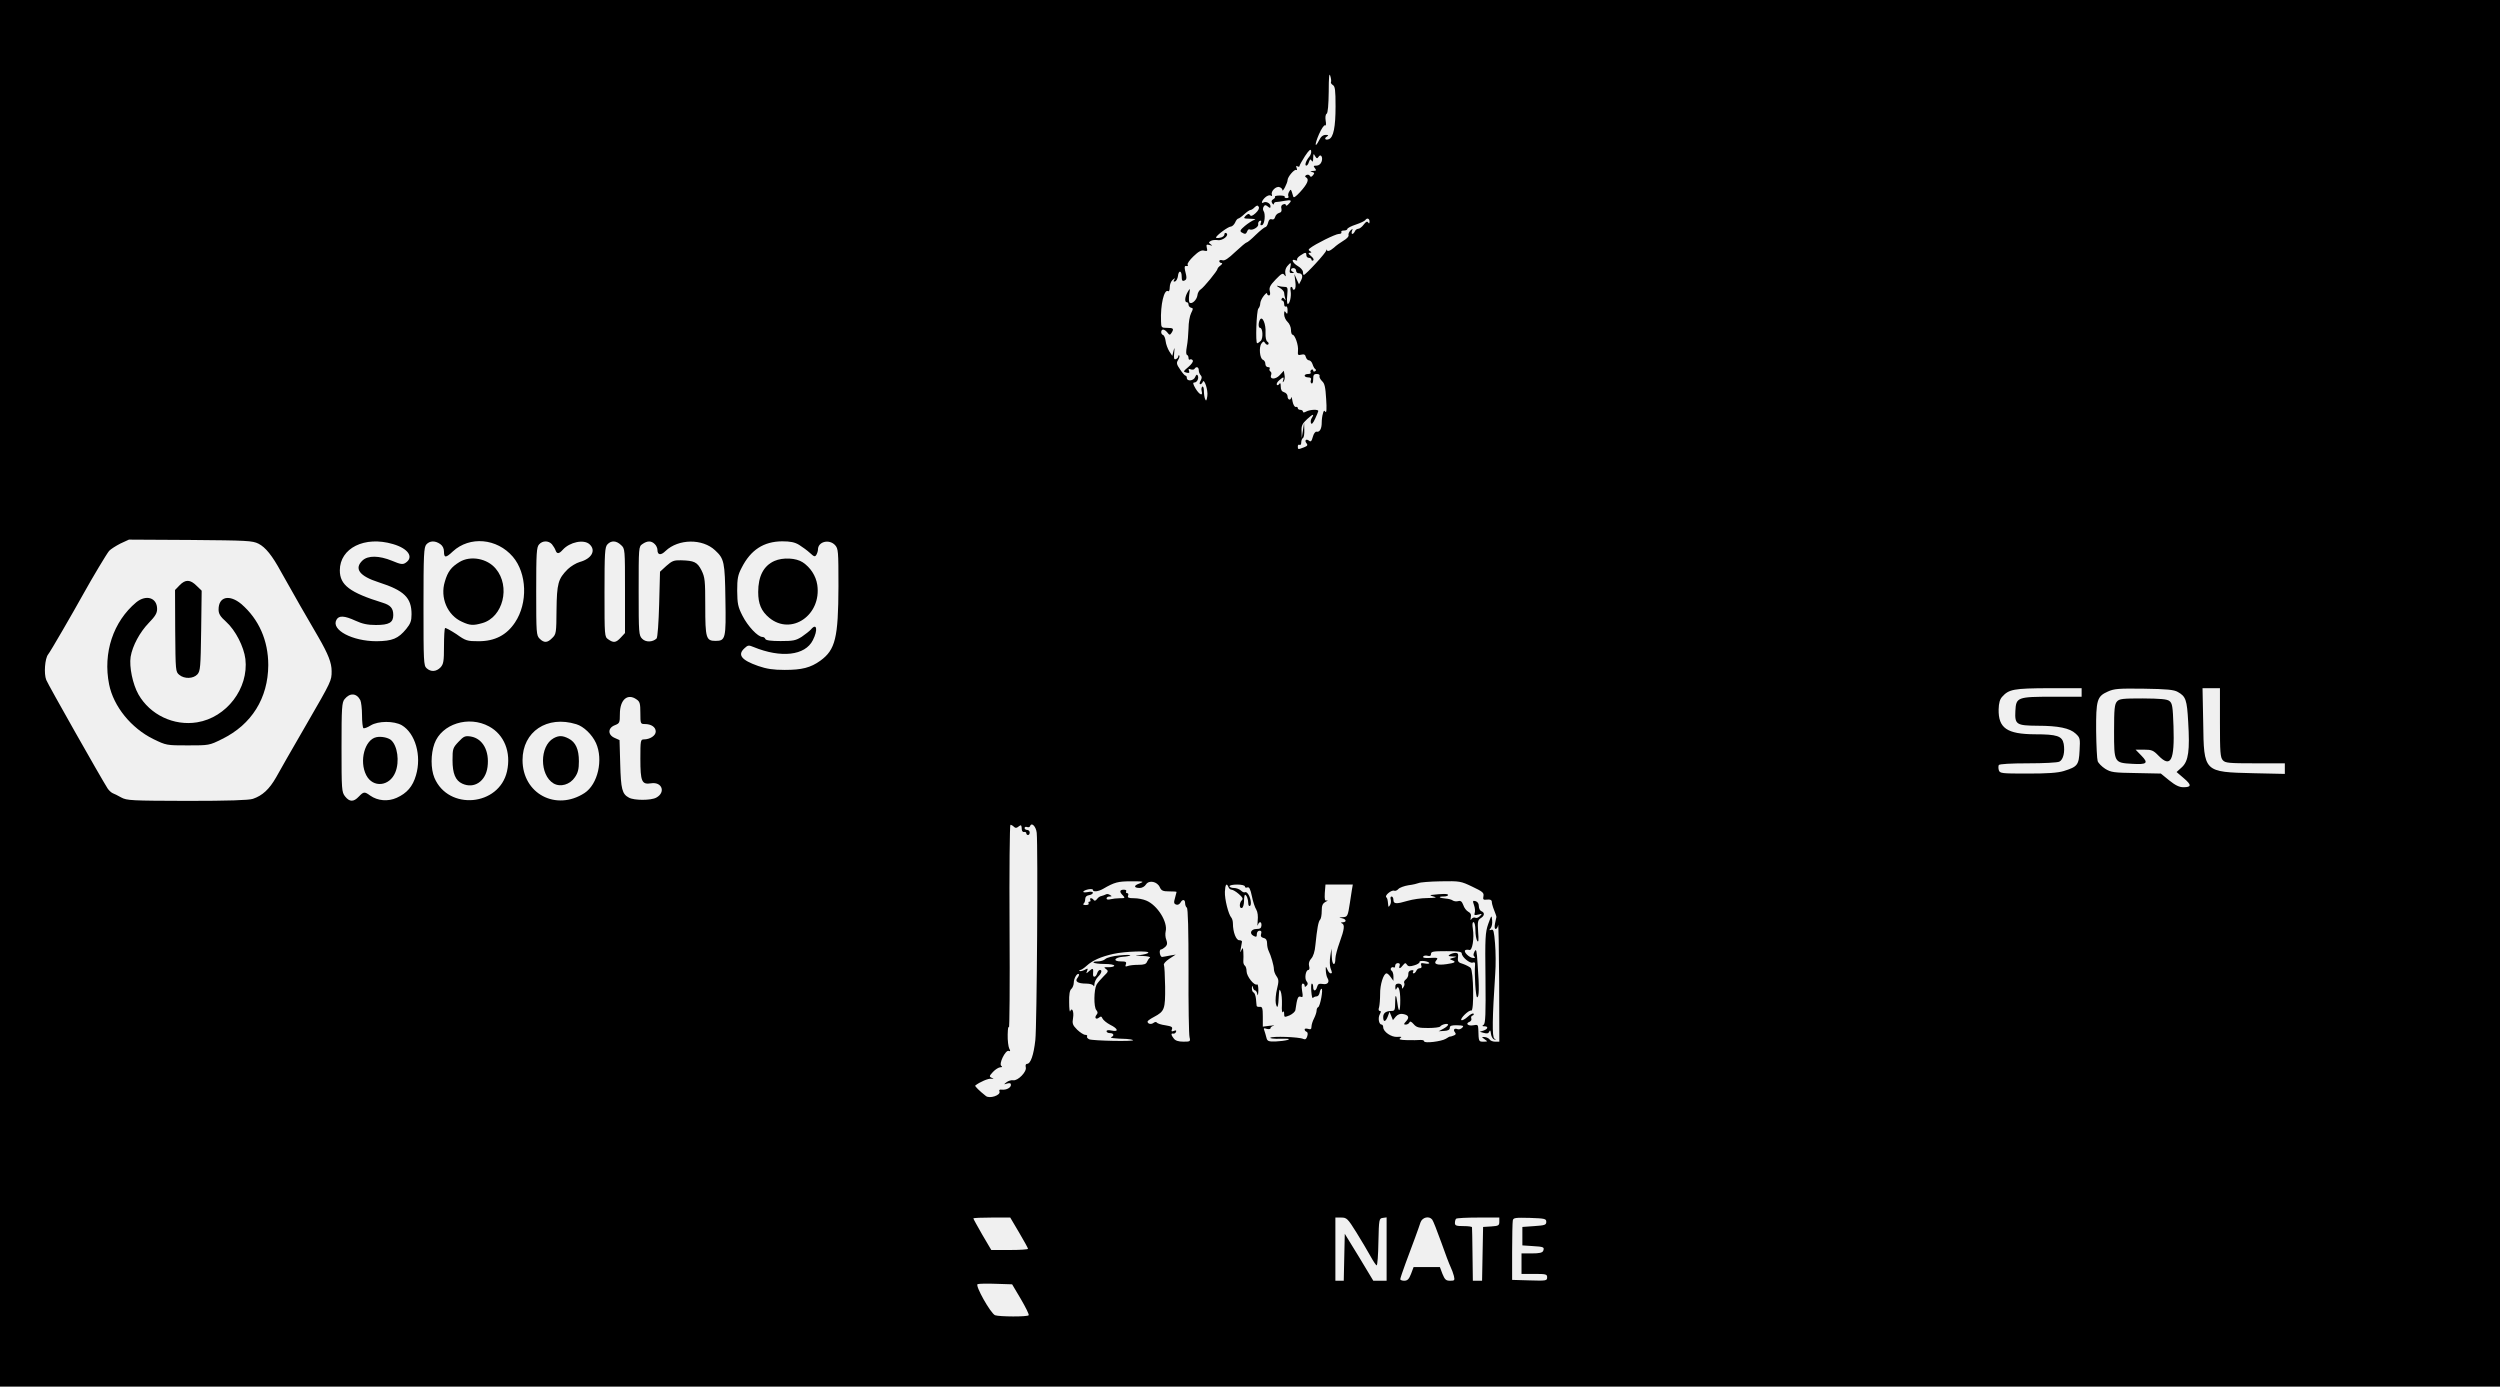
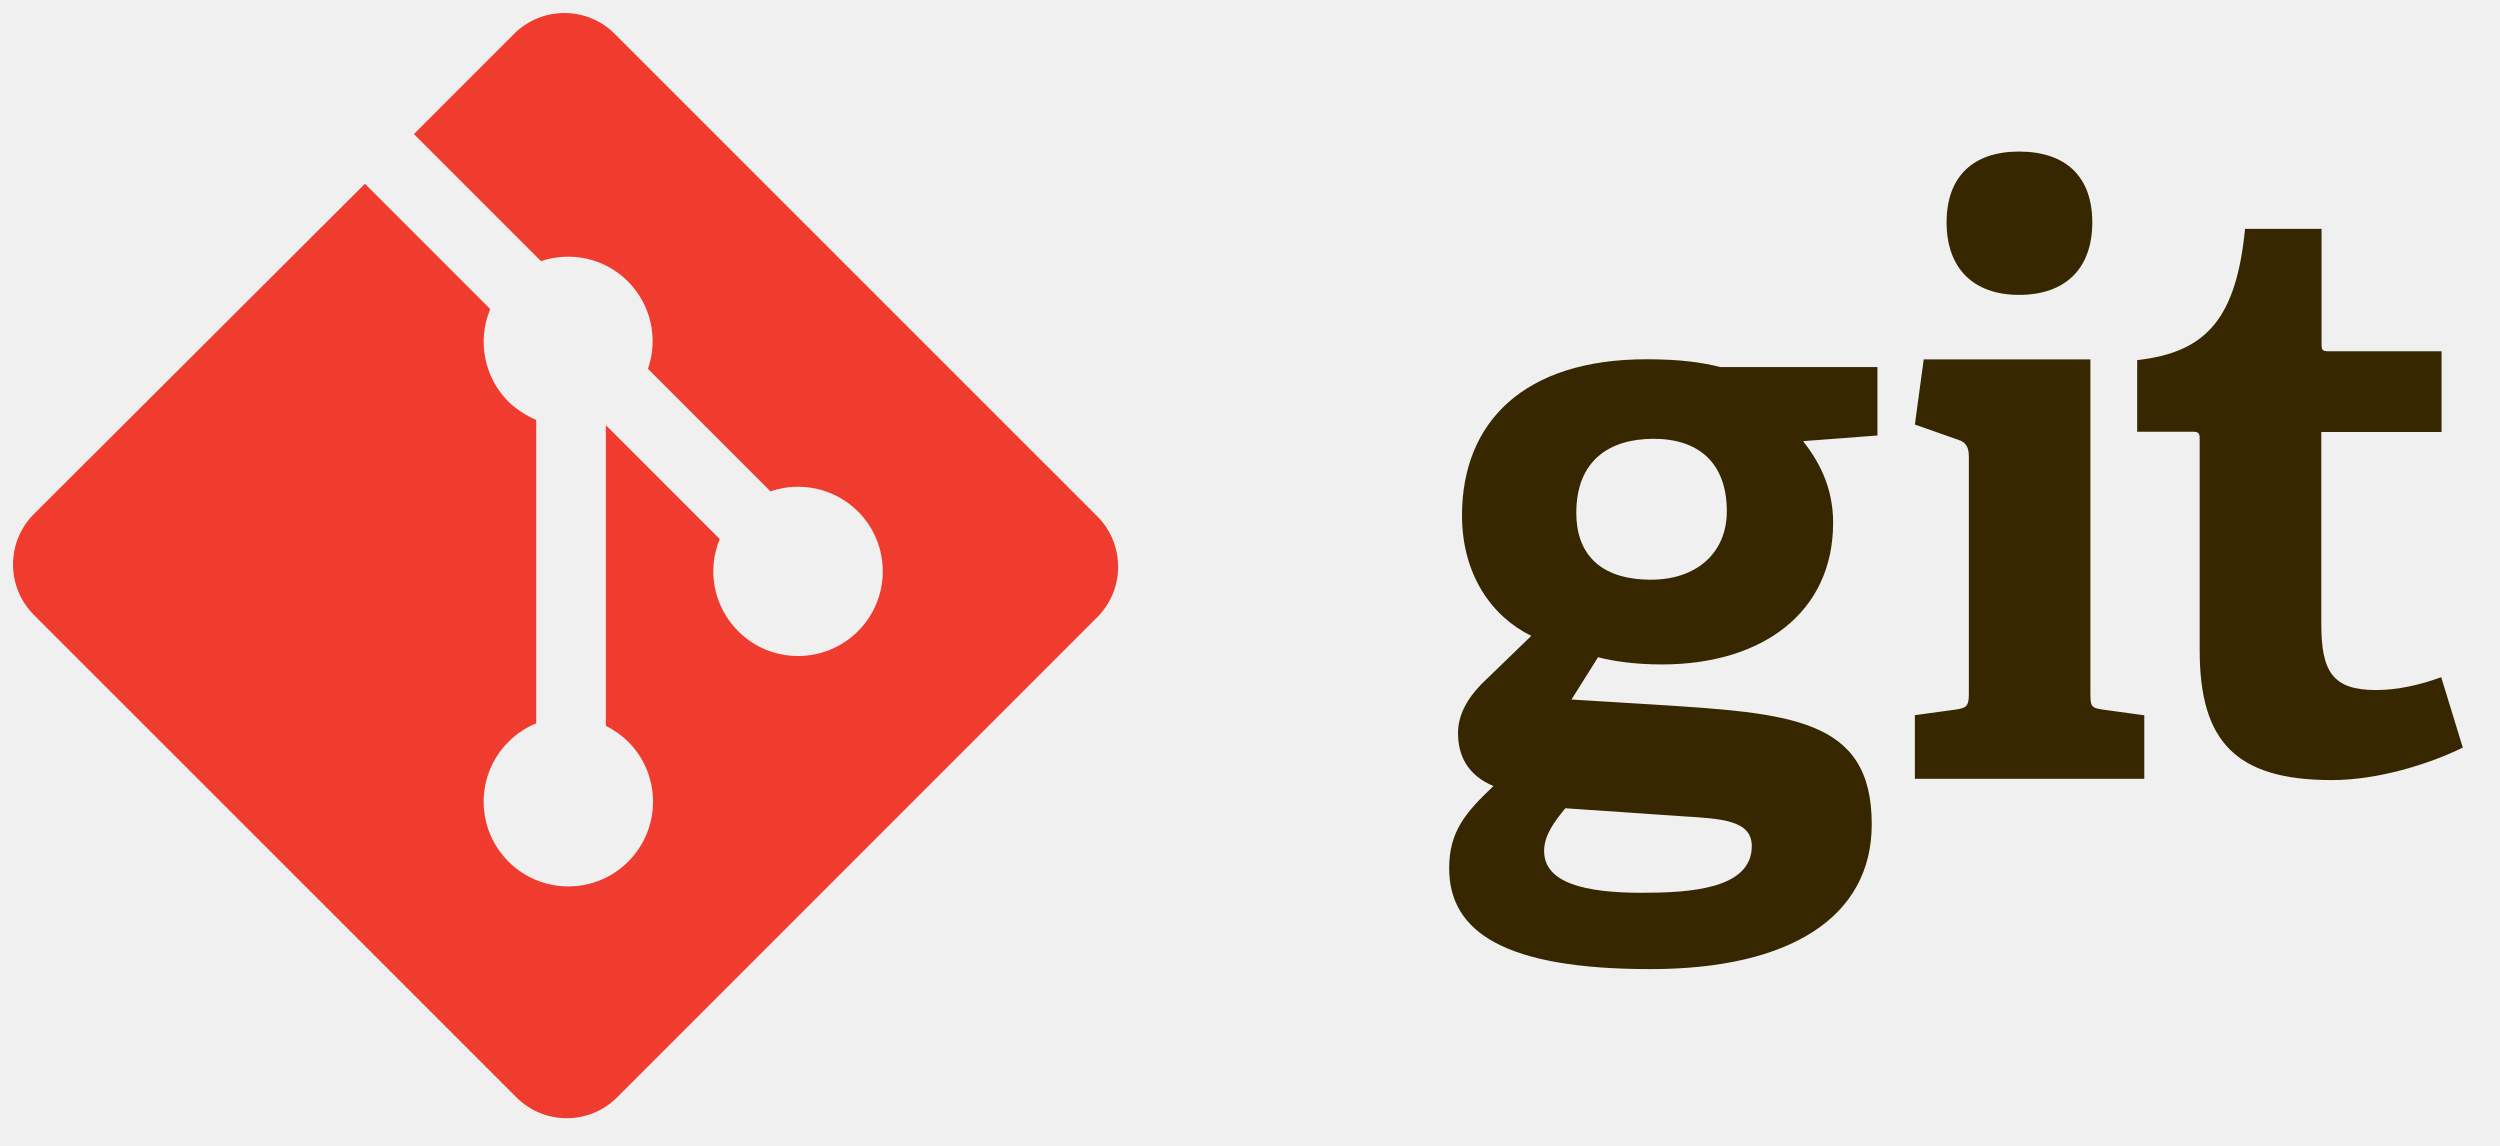
- <svg xmlns="http://www.w3.org/2000/svg" version="1.0" width="1464pt" height="812pt" viewBox="0 0 1464 812" preserveAspectRatio="xMidYMid meet">
-   <g transform="translate(0,812) scale(0.1,-0.1)" fill="#000000" stroke="none">
-     <path d="M0 4060 l0 -4060 7320 0 7320 0 0 4060 0 4060 -7320 0 -7320 0 0 -4060z m7794 3579 c-2 -4 3 -12 11 -17 13 -7 16 -29 16 -125 0 -120 -12 -182 -39 -192 -21 -8 -30 4 -12 15 12 8 10 10 -7 10 -15 0 -28 -10 -38 -31 -27 -52 -27 -25 -1 35 14 32 30 55 35 52 6 -4 8 7 4 28 -3 19 -1 36 6 40 7 5 11 51 12 129 0 86 3 113 9 93 5 -16 7 -33 4 -37z m-127 -437 c-19 -22 -29 -52 -17 -52 5 0 12 10 15 21 6 17 9 19 16 8 6 -10 9 -5 9 16 1 26 2 28 11 11 9 -15 13 -16 20 -5 13 22 28 -2 18 -28 -5 -14 -17 -23 -30 -23 -18 0 -19 -2 -9 -15 10 -13 9 -15 -11 -16 -18 -1 -19 -2 -6 -6 15 -4 16 -7 6 -19 -9 -11 -14 -12 -19 -3 -4 6 -13 8 -20 4 -9 -6 -10 -9 0 -15 18 -11 5 -39 -37 -85 -26 -28 -38 -36 -40 -25 -13 44 -14 46 -24 27 -6 -9 -7 -22 -4 -27 3 -6 -1 -10 -10 -10 -9 0 -14 3 -12 8 3 4 -10 7 -28 7 -18 0 -31 -3 -29 -7 3 -4 -2 -10 -10 -15 -11 -6 -12 -13 -6 -23 5 -8 10 -10 10 -4 0 6 6 11 13 11 6 0 29 3 50 7 40 7 45 3 22 -20 -8 -9 -15 -11 -15 -5 0 6 -7 8 -16 4 -10 -3 -14 -13 -10 -25 3 -14 -1 -22 -14 -25 -10 -3 -20 -13 -23 -24 -3 -12 -11 -17 -20 -13 -10 3 -17 -3 -21 -20 -3 -14 -11 -26 -16 -26 -5 0 -30 -20 -56 -45 -25 -25 -49 -45 -54 -45 -4 0 -34 -25 -66 -55 -41 -39 -63 -54 -76 -49 -10 3 -18 1 -18 -5 0 -6 6 -11 13 -11 7 -1 5 -6 -5 -14 -10 -7 -18 -16 -18 -20 0 -11 -81 -110 -99 -121 -9 -5 -18 -21 -19 -35 -4 -26 -31 -52 -45 -43 -5 3 -6 24 -3 47 6 40 5 40 -9 16 -17 -29 -19 -60 -5 -60 6 0 10 -6 10 -14 0 -8 7 -16 15 -18 13 -3 13 -6 0 -32 -8 -16 -15 -55 -15 -90 -1 -33 -5 -81 -10 -106 -5 -27 -5 -46 1 -48 5 -2 9 -10 9 -18 0 -9 4 -13 9 -9 5 3 13 0 16 -6 4 -6 -8 -23 -26 -38 -31 -26 -31 -28 -12 -33 17 -4 20 -2 16 10 -5 11 -2 14 10 9 9 -3 19 -2 22 3 10 16 25 11 25 -8 0 -10 5 -23 11 -29 8 -8 8 -17 0 -32 -7 -12 -8 -21 -2 -21 5 0 11 6 14 13 8 25 33 -48 27 -83 -4 -27 -7 -31 -13 -17 -4 10 -7 32 -7 48 0 17 -4 28 -9 25 -5 -3 -7 -15 -4 -26 9 -32 -13 -23 -36 15 -15 26 -17 35 -7 35 17 0 29 27 19 43 -4 6 -9 2 -14 -11 -9 -23 -49 -27 -49 -5 0 7 -3 13 -7 13 -5 0 -19 16 -32 36 -21 30 -23 39 -12 56 7 11 10 23 7 26 -3 3 -6 1 -6 -5 0 -6 -6 -13 -14 -16 -11 -4 -13 4 -10 36 3 33 2 36 -4 12 l-7 -29 -18 27 c-9 15 -19 41 -21 59 -2 18 -9 34 -15 36 -15 5 -14 32 0 32 7 0 18 -8 25 -17 12 -16 15 -16 24 -3 16 25 12 30 -25 30 -34 0 -35 2 -36 38 -4 98 18 191 42 177 5 -4 9 7 9 23 0 16 8 36 17 43 14 12 16 12 9 0 -6 -9 -4 -12 5 -9 8 2 15 17 17 31 4 37 22 34 22 -3 0 -23 4 -28 16 -23 11 4 14 13 10 32 -12 47 -11 56 2 53 8 -1 11 2 7 8 -4 6 12 28 34 49 30 29 47 38 63 33 18 -4 20 -2 15 17 -4 19 -2 21 16 16 18 -5 19 -4 7 4 -13 10 -13 12 0 20 8 5 26 7 40 5 28 -6 71 28 51 41 -6 3 -11 0 -11 -8 0 -8 -11 -17 -25 -19 -14 -3 -25 -2 -24 1 1 12 71 64 86 64 8 0 20 11 26 24 5 13 14 23 18 23 4 0 20 11 35 25 15 14 31 25 36 25 5 0 17 7 25 16 13 12 18 13 24 3 5 -8 -2 -22 -18 -37 -19 -17 -28 -20 -33 -11 -6 9 -12 8 -25 -4 -15 -16 -14 -17 27 -18 29 -1 36 -3 22 -7 -11 -4 -36 -20 -54 -35 -27 -23 -31 -30 -19 -38 20 -12 26 -11 33 7 3 8 9 13 13 11 16 -9 54 13 51 29 -2 9 3 19 10 21 8 3 10 -1 5 -13 -4 -12 -2 -15 8 -12 15 5 21 66 8 83 -4 6 -4 17 1 25 7 11 11 11 24 1 13 -11 16 -11 16 2 0 16 -26 30 -41 21 -17 -10 -9 13 10 30 11 10 25 15 32 11 7 -5 10 -3 7 6 -7 20 26 51 45 43 10 -3 17 -11 17 -18 0 -6 7 2 15 18 8 15 15 34 15 41 0 19 40 66 51 60 5 -4 6 2 2 11 -4 12 -3 15 5 10 7 -4 12 -3 12 2 0 5 15 31 32 58 24 36 34 44 36 30 2 -9 -3 -25 -11 -34z m353 -379 c0 -13 -3 -14 -8 -6 -6 9 -13 5 -26 -12 -10 -14 -25 -25 -33 -25 -7 0 -16 -7 -19 -15 -4 -8 -10 -15 -15 -15 -4 0 -5 8 -2 17 6 15 5 16 -9 3 -8 -8 -13 -20 -11 -27 3 -7 -10 -21 -29 -32 -18 -11 -44 -29 -56 -41 -25 -21 -38 -25 -45 -12 -2 4 -2 2 -1 -5 2 -10 -120 -143 -131 -143 -3 0 -5 8 -5 18 0 9 -14 25 -30 34 -31 18 -42 45 -14 34 8 -3 13 -2 10 3 -3 5 5 16 19 25 30 20 35 20 35 1 0 -8 7 -15 15 -15 8 0 15 -5 15 -11 0 -5 5 -7 10 -4 6 4 1 14 -12 25 -17 14 -19 19 -8 20 12 0 12 2 2 9 -11 6 -11 10 0 18 30 24 149 83 168 83 12 0 18 5 15 10 -3 6 3 10 14 10 12 0 21 4 21 9 0 5 22 17 50 26 27 9 52 21 55 26 10 15 25 10 25 -8z m-465 -273 c-5 -25 -4 -30 12 -29 10 0 13 3 6 6 -18 7 -16 23 2 23 8 0 15 -7 15 -15 0 -8 6 -15 14 -15 22 0 28 -17 15 -42 l-12 -23 -14 30 -13 30 5 -41 c4 -26 2 -45 -4 -49 -6 -3 -11 -1 -11 4 0 6 -4 11 -9 11 -4 0 -6 -11 -3 -25 5 -29 -5 -75 -17 -75 -4 0 -6 23 -3 50 4 45 3 50 -16 50 -11 0 -29 3 -39 6 -10 3 -6 -2 10 -11 15 -8 27 -22 27 -30 0 -7 3 -22 6 -32 4 -13 3 -15 -4 -4 -7 9 -12 10 -16 2 -4 -6 -2 -11 3 -11 6 0 11 -9 11 -21 0 -11 5 -17 10 -14 6 4 10 -6 10 -22 0 -22 -2 -25 -10 -13 -8 12 -10 9 -10 -11 0 -14 9 -34 20 -44 11 -10 20 -31 20 -47 0 -15 4 -28 9 -28 14 0 36 -62 32 -94 -2 -25 0 -28 19 -23 16 4 24 1 27 -14 3 -10 11 -19 18 -19 8 0 17 -10 21 -22 4 -13 11 -26 16 -29 6 -4 6 -9 -1 -13 -6 -4 -11 -2 -11 4 0 6 -5 8 -10 5 -6 -4 -8 -11 -5 -16 4 -5 -3 -9 -14 -9 -12 0 -21 -4 -21 -10 0 -5 9 -10 21 -10 14 0 19 -5 16 -15 -4 -8 -2 -17 3 -20 6 -4 10 7 10 24 0 25 4 31 21 31 12 0 19 -5 16 -12 -2 -7 5 -20 15 -30 15 -13 20 -35 24 -105 4 -56 2 -83 -4 -75 -7 11 -11 8 -15 -10 -4 -12 -7 -36 -7 -53 0 -36 -12 -57 -30 -53 -7 2 -17 -11 -22 -30 -7 -26 -12 -31 -22 -23 -17 14 -29 2 -15 -15 9 -11 5 -16 -16 -24 -34 -13 -35 -13 -35 6 0 8 5 12 10 9 6 -3 10 3 10 14 0 11 5 23 10 26 6 3 9 25 8 48 l-1 42 -7 -45 -7 -45 -1 39 c-2 33 4 45 33 72 34 31 44 33 26 5 -5 -8 -7 -21 -4 -29 4 -9 12 -1 24 25 10 21 18 41 19 46 0 11 -48 9 -71 -3 -13 -7 -19 -7 -19 0 0 5 -7 10 -15 10 -8 0 -15 4 -15 10 0 5 -5 9 -12 7 -7 -1 -15 13 -19 33 -3 19 -7 29 -8 23 -2 -21 -21 -15 -21 6 0 10 -9 21 -20 24 -14 4 -20 14 -20 34 0 19 -3 24 -9 14 -5 -7 -11 -9 -14 -4 -3 5 3 17 14 26 25 22 30 21 23 0 -4 -13 -3 -15 4 -5 5 7 7 24 4 37 l-4 24 -24 -26 c-25 -27 -61 -26 -50 2 3 8 1 17 -5 20 -5 4 -7 11 -4 16 4 5 -1 9 -9 9 -9 0 -16 8 -16 19 0 10 -6 21 -14 24 -19 7 -25 74 -9 95 11 15 14 15 22 2 6 -8 13 -11 18 -7 4 5 2 12 -5 16 -8 5 -12 25 -11 52 3 51 -18 100 -32 78 -11 -18 -11 -49 0 -49 16 0 19 -61 4 -76 -8 -8 -17 -14 -21 -14 -11 0 -4 192 7 203 6 6 11 20 11 30 0 10 9 30 20 44 11 14 20 21 20 14 0 -6 5 -11 11 -11 7 0 9 10 5 25 -5 20 1 34 34 68 34 35 42 40 51 27 9 -12 10 -10 6 8 -3 14 1 31 11 43 22 26 25 24 17 -11z m-6041 -1614 c41 -21 80 -69 132 -165 18 -33 68 -121 112 -198 44 -76 92 -158 106 -183 59 -102 78 -152 78 -200 0 -56 0 -57 -147 -311 -122 -212 -125 -216 -178 -311 -40 -70 -80 -107 -136 -126 -23 -8 -143 -12 -385 -12 -327 1 -353 2 -386 20 -19 11 -42 22 -50 25 -9 4 -22 16 -30 28 -40 63 -348 607 -359 635 -15 36 -8 127 11 150 11 12 148 249 205 352 55 99 137 236 152 254 9 10 39 29 66 43 l50 23 360 -2 c333 -3 363 -4 399 -22z m787 -2 c90 -26 124 -77 74 -110 -17 -11 -29 -9 -79 12 -76 31 -141 32 -173 2 -51 -48 -18 -92 95 -128 149 -48 192 -90 192 -187 0 -39 -6 -55 -31 -86 -47 -57 -81 -71 -174 -72 -141 0 -267 66 -235 125 14 27 47 25 112 -5 39 -18 70 -25 119 -25 77 0 102 14 102 58 0 40 -16 58 -61 72 -194 60 -252 104 -252 190 0 130 145 203 311 154z m277 0 c14 -10 22 -25 22 -45 0 -37 11 -37 52 2 99 91 258 77 351 -31 83 -97 89 -271 13 -385 -49 -74 -118 -110 -213 -110 -67 0 -75 2 -131 42 -34 22 -63 38 -66 35 -3 -3 -6 -51 -6 -107 0 -88 -3 -104 -20 -123 -25 -26 -57 -28 -82 -5 -17 15 -18 40 -18 361 0 307 2 347 17 364 20 22 51 23 81 2z m654 -1 c8 -10 18 -26 21 -35 8 -23 20 -23 43 3 41 45 123 62 156 32 40 -36 13 -85 -57 -104 -21 -6 -52 -25 -70 -42 -57 -57 -64 -84 -66 -239 -1 -134 -2 -142 -25 -164 -28 -29 -48 -30 -74 -4 -19 19 -20 33 -20 277 0 225 2 259 17 275 20 23 55 23 75 1z m405 -5 c23 -21 23 -23 23 -268 l0 -247 -25 -27 c-28 -30 -42 -32 -73 -10 -22 15 -22 18 -22 276 0 229 2 264 17 280 22 24 52 23 80 -4z m197 6 c9 -8 16 -24 16 -34 0 -31 20 -34 48 -6 75 71 216 73 290 3 53 -49 57 -68 60 -287 4 -230 1 -243 -58 -243 -55 0 -60 16 -60 203 0 152 -2 169 -22 210 -25 49 -43 57 -121 59 -41 1 -52 -4 -85 -33 l-37 -34 -5 -191 c-3 -106 -9 -194 -15 -200 -23 -22 -63 -23 -84 -2 -20 20 -21 31 -21 280 0 257 0 260 22 275 29 20 52 20 72 0z m846 -5 c19 -12 48 -33 63 -47 24 -22 29 -24 37 -12 5 8 10 23 10 32 0 46 65 63 100 26 19 -21 20 -34 20 -242 -1 -302 -18 -371 -106 -435 -57 -41 -108 -54 -209 -54 -67 0 -106 6 -155 23 -100 35 -123 66 -79 105 18 17 24 18 52 6 161 -66 302 -50 347 40 31 60 23 104 -11 63 -8 -9 -32 -28 -54 -43 -35 -22 -50 -25 -124 -25 -56 0 -86 4 -89 12 -2 7 -10 12 -17 12 -27 0 -86 63 -117 124 -27 53 -30 71 -31 146 0 72 4 93 26 135 53 105 129 154 237 155 48 0 74 -5 100 -21z m7510 -864 l0 -25 -167 0 c-210 0 -217 -3 -221 -84 -4 -79 6 -85 130 -86 121 0 189 -14 223 -46 26 -24 27 -29 23 -99 -4 -85 -12 -95 -92 -120 -36 -11 -95 -15 -212 -15 -154 0 -163 1 -169 20 -3 11 -3 24 0 30 4 6 71 10 171 10 91 0 174 4 184 10 23 12 33 57 25 104 -9 46 -39 56 -169 56 -163 1 -214 36 -212 146 1 37 7 59 21 74 39 44 69 49 273 50 l192 0 0 -25z m563 3 c47 -26 54 -46 61 -175 10 -168 2 -230 -37 -266 l-31 -28 42 -36 c47 -40 46 -53 -2 -53 -24 0 -47 11 -83 40 l-49 40 -145 3 c-131 2 -147 4 -181 25 -20 13 -40 33 -44 45 -4 12 -8 92 -9 177 -1 180 5 202 68 230 37 17 63 19 212 17 134 -2 176 -6 198 -19z m247 -180 c0 -173 2 -204 17 -220 14 -16 34 -18 190 -18 l173 0 0 -31 0 -31 -182 4 c-294 7 -292 5 -296 295 l-4 203 51 0 51 0 0 -202z m-10890 132 c5 -10 10 -50 10 -89 0 -38 4 -72 8 -75 5 -3 24 4 43 16 44 27 136 27 182 1 79 -47 117 -178 83 -293 -19 -66 -53 -105 -113 -132 -51 -23 -111 -18 -155 13 -33 24 -38 24 -67 -6 -30 -32 -54 -32 -80 1 -20 25 -21 39 -21 288 0 232 2 263 18 282 31 38 70 36 92 -6z m1618 4 c19 -13 22 -24 22 -80 0 -62 1 -64 26 -64 38 0 64 -18 64 -44 0 -24 -34 -46 -70 -46 -19 0 -20 -8 -20 -113 0 -134 8 -153 63 -144 64 10 87 -53 30 -84 -31 -17 -130 -17 -160 0 -40 21 -47 50 -51 197 l-4 140 -29 13 c-41 18 -40 58 1 74 28 11 30 14 30 66 0 84 45 123 98 85z m-864 -158 c89 -48 130 -151 105 -263 -46 -204 -343 -231 -425 -38 -22 53 -22 139 0 200 42 116 201 166 320 101z m511 13 c43 -13 92 -60 115 -110 44 -98 11 -242 -67 -293 -167 -108 -363 -4 -363 193 0 167 144 263 315 210z m2563 -601 c8 -8 15 -8 27 2 15 12 17 10 19 -20 1 -8 7 -14 14 -12 7 1 12 -2 12 -8 0 -5 5 -10 10 -10 6 0 10 7 10 15 0 8 -7 15 -15 15 -8 0 -15 5 -15 11 0 6 6 9 14 6 8 -3 16 -1 18 5 9 25 35 -2 39 -39 8 -80 1 -1132 -8 -1213 -10 -90 -28 -140 -49 -140 -7 0 -10 -8 -7 -20 7 -26 -47 -81 -74 -76 -10 2 -27 -3 -38 -11 -19 -15 -19 -15 3 -8 16 4 22 2 22 -8 0 -17 -27 -31 -54 -28 -13 2 -17 -2 -13 -11 8 -22 -59 -44 -80 -26 -37 29 -66 58 -62 61 26 21 78 43 94 40 17 -2 17 -2 3 5 -16 7 -16 10 7 35 14 15 34 27 43 27 11 0 13 3 6 8 -17 10 24 95 43 88 10 -4 11 -1 3 14 -5 10 -10 47 -9 82 1 38 4 54 7 40 4 -13 6 249 4 582 -2 337 1 606 5 606 5 0 14 -5 21 -12z m734 -332 c-35 -12 -33 -26 3 -26 13 0 29 9 36 21 18 27 66 17 81 -17 9 -20 19 -24 55 -24 23 0 43 -1 43 -3 0 -1 -4 -17 -9 -35 -8 -27 -7 -34 6 -39 9 -4 19 1 25 10 12 23 28 21 28 -2 0 -11 5 -23 10 -26 7 -4 10 -132 10 -370 -1 -199 2 -375 6 -389 6 -25 4 -26 -36 -26 -29 0 -47 6 -56 18 -17 21 -18 33 -3 29 6 -1 14 4 16 11 3 8 -1 10 -13 5 -13 -5 -16 -3 -11 10 5 13 -3 17 -39 23 -24 3 -47 11 -50 16 -3 5 -11 4 -19 -2 -14 -11 -35 -6 -35 8 0 4 17 16 38 27 62 33 66 45 65 177 -1 64 -4 122 -7 127 -4 6 10 22 31 36 l38 25 -35 -6 c-19 -4 -39 -7 -45 -8 -5 0 -11 9 -13 22 -2 12 1 22 7 22 5 0 16 7 25 15 12 12 13 22 6 41 -6 14 -7 36 -4 49 14 55 -48 154 -113 181 -18 8 -50 14 -72 14 -32 0 -39 3 -35 15 4 8 1 15 -6 15 -6 0 -8 5 -5 10 3 6 -3 10 -14 10 -25 0 -27 -13 -5 -34 14 -15 12 -16 -18 -16 -18 0 -43 -3 -55 -6 -14 -4 -23 -2 -23 5 0 6 8 11 18 11 14 0 15 2 2 9 -8 6 -19 7 -25 3 -5 -3 -17 -7 -25 -9 -8 -1 -20 -9 -26 -18 -8 -10 -14 -12 -19 -6 -3 6 -11 11 -16 11 -6 0 -7 -4 -4 -10 3 -5 1 -10 -5 -10 -6 0 -8 -4 -5 -10 3 -6 -4 -10 -17 -10 -13 0 -18 4 -13 8 6 4 10 16 10 27 0 13 8 21 23 23 12 2 22 8 22 14 0 6 -12 8 -30 4 -17 -3 -29 -2 -26 3 8 12 56 20 56 10 0 -14 32 -10 60 6 67 39 87 44 165 44 74 0 78 -1 47 -13z m1949 -18 c61 -29 70 -36 66 -56 -4 -20 -1 -23 22 -20 17 2 26 -2 27 -12 0 -8 4 -24 8 -35 15 -39 19 -50 19 -55 -1 -3 -4 -20 -8 -37 -4 -20 -3 -33 4 -33 5 0 12 10 14 23 2 12 5 -137 6 -330 l1 -353 -25 0 c-13 0 -28 6 -32 13 -4 6 -17 13 -28 14 -20 1 -20 1 -1 -13 19 -13 19 -14 -7 -14 -28 0 -28 0 -30 73 -1 26 -4 28 -29 23 -30 -6 -49 10 -23 20 9 4 14 12 11 20 -3 7 0 15 7 17 7 2 9 7 6 11 -4 4 -19 -4 -34 -18 -15 -14 -32 -23 -37 -20 -11 7 43 61 58 56 17 -5 13 233 -4 250 -6 6 -27 17 -44 23 -28 8 -33 14 -30 38 3 21 -1 27 -15 27 -10 0 -25 -5 -33 -10 -12 -8 -8 -10 15 -11 29 -1 29 -1 5 -8 -23 -6 -23 -8 -6 -14 26 -10 17 -16 -33 -23 -54 -8 -78 1 -61 21 14 17 11 18 -44 15 -23 -1 -36 2 -32 8 3 6 15 8 26 5 14 -4 20 0 20 11 0 14 14 16 90 16 68 0 90 -3 90 -13 0 -21 47 -60 64 -54 11 4 15 1 14 -11 -5 -59 4 -192 12 -192 12 0 13 55 3 193 -5 82 -8 94 -18 75 -8 -16 -8 -25 -1 -30 7 -5 4 -8 -6 -8 -23 0 -61 37 -47 46 5 3 16 3 23 1 18 -7 30 69 21 124 -4 25 -3 39 4 39 6 0 11 -20 11 -47 0 -27 5 -55 11 -63 7 -11 9 4 5 53 -4 59 -2 69 15 80 23 14 25 33 4 41 -8 3 -15 16 -15 30 0 15 -7 25 -19 29 -17 4 -18 2 -9 -24 6 -16 7 -36 4 -45 -5 -13 -1 -15 20 -10 24 6 25 6 10 -9 -9 -9 -21 -13 -27 -9 -6 3 -16 0 -21 -7 -7 -10 -8 -8 -5 9 4 15 -1 26 -15 33 -11 6 -24 23 -29 39 -8 21 -15 27 -30 23 -10 -3 -25 -1 -32 4 -6 5 -25 10 -41 11 -38 3 -48 12 -13 12 15 0 27 4 27 9 0 8 -31 8 -100 0 -8 -1 -1 -5 15 -9 23 -6 15 -8 -36 -9 -36 0 -88 -8 -115 -16 -67 -20 -84 -19 -84 5 0 11 -5 20 -11 20 -6 0 -8 -8 -5 -17 3 -10 1 -25 -4 -33 -8 -13 -10 -13 -11 3 -3 30 -4 35 -11 43 -11 10 31 44 46 38 7 -3 18 2 25 10 7 8 34 18 59 22 26 3 53 10 60 13 7 4 65 9 128 10 113 2 118 1 185 -31z m-1427 -3 c3 -8 11 -15 18 -15 7 0 26 -11 42 -25 23 -20 27 -28 18 -37 -16 -16 -15 -51 1 -45 6 2 12 20 12 40 0 21 3 37 6 37 9 0 19 -27 19 -51 0 -11 5 -17 10 -14 11 7 3 53 -13 72 -5 7 -13 11 -17 8 -5 -3 -15 2 -23 10 -9 8 -27 15 -41 15 -14 0 -26 5 -26 10 0 6 20 10 45 10 26 0 45 -5 45 -11 0 -6 6 -9 14 -6 11 5 18 -8 27 -51 6 -31 18 -67 26 -79 8 -14 11 -39 8 -65 -2 -24 -2 -35 1 -25 7 23 23 22 21 -3 -1 -15 -8 -20 -28 -20 -33 0 -45 -26 -19 -40 17 -9 20 -7 20 10 0 11 7 20 16 20 10 0 13 -6 9 -19 -4 -13 0 -20 15 -24 14 -3 20 -13 20 -31 0 -15 4 -34 9 -44 14 -28 31 -87 31 -108 0 -11 7 -30 16 -42 13 -19 13 -29 2 -74 -7 -29 -10 -66 -7 -83 9 -40 15 -23 18 48 2 35 4 38 11 20 5 -12 8 -46 7 -77 -2 -30 1 -50 5 -43 5 8 8 4 8 -10 0 -21 2 -21 32 -9 17 8 33 22 34 32 10 70 15 83 31 77 13 -5 14 0 8 35 -4 28 -3 42 4 42 6 0 11 -5 11 -12 0 -9 3 -9 12 0 8 8 8 15 -1 26 -13 16 -5 66 11 66 6 0 8 11 4 23 -4 16 1 31 13 44 11 12 21 41 24 79 10 97 17 138 28 149 5 5 9 28 9 50 0 33 5 44 23 54 12 6 15 10 7 8 -12 -4 -14 5 -12 44 l4 49 80 0 80 0 -6 -35 c-3 -19 -8 -52 -11 -72 -12 -79 -14 -83 -43 -84 -23 -2 -24 -2 -4 -6 26 -5 30 -23 5 -24 -11 0 -13 -3 -5 -6 18 -7 15 -34 -13 -111 -14 -38 -25 -81 -25 -95 0 -49 -20 -40 -21 10 l-2 48 -7 -45 c-4 -25 -3 -55 1 -68 11 -29 11 -32 1 -32 -5 0 -14 10 -19 23 -10 21 -10 20 -9 -8 1 -16 5 -36 10 -43 14 -23 0 -40 -29 -34 -21 3 -27 0 -32 -17 -7 -27 -23 -28 -23 -1 0 11 -3 20 -8 20 -4 0 -5 -21 -3 -46 2 -26 6 -43 10 -38 3 5 13 9 21 9 8 0 16 10 18 23 2 12 7 22 11 22 11 0 -8 -104 -20 -108 -5 -2 -9 -11 -9 -20 0 -9 -7 -30 -15 -46 -8 -15 -15 -37 -15 -48 0 -15 -5 -18 -20 -13 -11 3 -20 2 -20 -3 0 -6 5 -12 11 -14 7 -2 9 -13 4 -27 -5 -16 -11 -20 -23 -15 -24 12 -183 17 -193 7 -4 -4 22 -7 59 -6 48 1 60 0 42 -7 -14 -4 -46 -8 -71 -9 -41 -1 -48 2 -53 23 -3 13 -9 32 -12 41 -6 14 -3 16 14 10 13 -3 22 -2 22 4 0 5 8 12 18 14 9 3 -1 3 -23 0 l-40 -5 0 59 c0 49 -3 58 -17 57 -10 -1 -18 1 -19 5 -1 3 -2 22 -4 41 -2 19 -8 36 -14 38 -6 2 -10 13 -10 25 1 17 2 18 6 5 2 -10 8 -18 13 -18 5 0 11 -10 13 -22 2 -13 5 -4 6 20 0 25 -3 41 -8 37 -16 -9 -61 48 -61 77 0 15 -5 30 -10 33 -6 4 -10 16 -9 28 1 12 1 36 0 52 -2 27 -3 28 -12 10 -7 -16 -8 -14 -3 10 3 16 6 34 7 40 1 5 -6 9 -15 9 -19 -2 -38 48 -38 97 0 14 -4 29 -9 35 -17 18 -40 109 -38 152 2 43 10 54 21 27z m-470 -385 c-5 -5 -27 -10 -49 -13 -34 -3 -32 -4 15 -5 30 -1 50 -6 44 -10 -6 -4 -13 -15 -17 -24 -5 -14 -18 -18 -51 -18 -24 0 -52 -3 -62 -7 -13 -5 -16 -3 -11 10 5 14 0 17 -29 17 -49 0 -39 23 10 27 21 1 41 5 45 8 3 4 -25 4 -63 0 -38 -3 -75 -13 -83 -21 -8 -8 -28 -14 -45 -14 -17 0 -28 -3 -24 -7 4 -4 33 -8 64 -8 31 0 57 -4 57 -10 0 -5 -15 -9 -33 -9 -28 1 -30 0 -15 -11 15 -11 14 -15 -14 -42 -17 -17 -36 -39 -42 -50 -15 -30 -17 -129 -1 -148 9 -11 10 -18 1 -28 -14 -18 -2 -30 15 -16 11 9 15 7 20 -5 4 -9 24 -26 45 -37 47 -23 52 -43 9 -34 -19 4 -30 3 -30 -4 0 -6 9 -11 20 -11 22 0 27 -15 8 -23 -12 -5 17 -9 89 -11 17 -1 34 -4 38 -7 9 -9 -237 -4 -257 5 -10 5 -15 12 -12 17 3 5 -2 9 -11 9 -9 0 -30 14 -47 30 -27 27 -30 36 -24 70 6 37 -7 64 -17 38 -3 -7 -6 17 -6 53 -1 45 3 70 13 78 7 6 14 23 14 36 0 25 20 60 30 50 3 -2 -1 -12 -8 -21 -18 -21 1 -34 52 -34 20 0 39 -6 41 -12 3 -7 6 -3 6 10 1 12 10 31 21 42 21 21 26 40 11 40 -5 0 -13 -9 -16 -20 -8 -25 -27 -27 -24 -2 3 32 -1 35 -21 17 -20 -18 -21 -18 -14 -1 6 16 5 17 -15 6 -13 -6 -25 -9 -29 -6 -3 3 -1 6 5 6 5 0 22 11 37 25 34 31 84 53 156 69 66 15 218 20 204 6z m1646 -60 c0 -4 -12 -5 -27 -2 -21 4 -25 2 -20 -12 4 -10 1 -16 -9 -16 -8 0 -17 -7 -20 -15 -4 -8 -10 -15 -16 -15 -5 0 -6 5 -2 11 4 7 -1 9 -12 7 -12 -2 -18 -11 -17 -23 1 -10 -6 -24 -14 -30 -9 -7 -13 -16 -10 -21 3 -6 2 -16 -4 -24 -7 -13 -9 -12 -9 3 0 10 -8 17 -20 17 -14 0 -20 -6 -19 -22 0 -13 3 -17 6 -10 11 29 23 -4 23 -65 0 -71 -9 -79 -17 -16 -7 54 -13 54 -13 0 0 -40 -3 -47 -19 -47 -35 0 -51 -12 -51 -36 0 -32 14 -30 27 4 l10 27 10 -24 10 -25 17 21 c12 13 26 18 42 15 33 -6 39 -20 18 -43 -15 -16 -15 -19 -1 -19 8 0 18 6 21 13 3 8 11 5 24 -10 17 -20 30 -23 86 -23 35 0 67 4 70 9 8 12 46 21 46 10 0 -4 -12 -15 -27 -23 l-28 -15 32 2 c23 1 33 7 33 18 0 12 10 16 43 15 36 -1 41 -3 30 -14 -7 -8 -20 -12 -27 -9 -19 8 -28 -3 -16 -18 8 -9 5 -15 -7 -19 -10 -4 -19 -7 -21 -6 -2 1 -13 -5 -25 -13 -26 -16 -127 -28 -127 -15 0 5 -10 9 -22 8 -13 -1 -48 -2 -78 -1 -41 1 -51 4 -40 12 11 7 8 9 -17 7 -35 -3 -83 30 -83 57 0 8 -4 15 -9 15 -16 0 -23 38 -11 60 8 14 8 20 0 20 -7 0 -9 8 -4 22 3 12 6 47 6 77 -1 55 20 121 38 121 5 0 16 -10 24 -22 l16 -22 0 26 c0 15 -5 30 -10 33 -6 4 -8 11 -4 16 3 5 10 7 15 4 5 -4 9 1 9 9 0 9 7 16 16 16 10 0 14 -6 10 -15 -7 -20 4 -19 20 3 12 14 15 15 23 3 7 -11 17 -12 43 -4 18 5 32 14 31 20 -1 5 11 7 28 5 16 -2 29 -8 29 -12z m-2402 -1578 c29 -49 52 -91 52 -95 0 -4 -48 -7 -108 -7 l-107 0 -53 90 c-28 49 -52 92 -52 95 0 3 49 5 108 5 l108 0 52 -88z m1975 1 c30 -49 68 -112 83 -140 16 -29 32 -53 36 -53 4 0 9 62 10 138 3 134 4 137 26 140 l22 3 0 -185 0 -186 -39 0 -39 0 -83 138 -84 137 -3 -137 -3 -138 -24 0 -25 0 0 185 0 185 34 0 c32 0 38 -5 89 -87z m444 75 c6 -7 29 -67 53 -133 23 -66 48 -131 55 -145 7 -14 15 -37 19 -52 6 -26 4 -28 -22 -28 -24 0 -31 6 -45 40 l-15 40 -77 0 -77 0 -15 -40 c-12 -31 -21 -40 -40 -40 -12 0 -23 4 -23 9 0 5 14 47 31 93 17 45 42 112 55 148 13 36 28 77 33 93 11 29 50 38 68 15z m393 -12 c0 -23 -5 -25 -47 -28 l-48 -3 -3 -157 -3 -158 -27 0 -27 0 -2 153 c-1 83 -2 155 -3 160 0 4 -22 7 -50 7 -42 0 -50 3 -50 18 0 10 3 22 7 25 3 4 62 7 130 7 l123 0 0 -24z m275 -1 c0 -18 -8 -21 -70 -25 l-70 -5 0 -54 0 -54 60 -4 c66 -4 70 -6 62 -28 -5 -11 -22 -15 -67 -15 l-60 0 0 -60 0 -60 75 0 c69 0 75 -2 75 -20 0 -20 -5 -21 -102 -18 l-103 3 0 165 c0 91 2 173 4 183 3 16 14 17 100 15 88 -3 96 -5 96 -23z m-3077 -452 c28 -48 49 -90 46 -95 -6 -10 -172 -9 -197 0 -26 11 -119 176 -102 182 8 3 56 4 108 2 l94 -3 51 -86z" />
-     <path d="M1052 4693 l-27 -28 1 -239 c2 -235 2 -240 24 -258 30 -25 82 -23 106 3 17 19 19 41 22 255 l3 235 -30 29 c-37 37 -65 38 -99 3z" />
-     <path d="M798 4593 c-135 -113 -196 -296 -159 -481 26 -129 129 -256 259 -320 76 -37 78 -37 202 -37 124 0 126 0 200 37 174 85 270 240 271 433 0 144 -55 269 -158 358 -70 58 -133 43 -133 -32 0 -25 9 -41 45 -73 54 -49 103 -145 112 -217 20 -172 -110 -343 -283 -371 -136 -22 -275 44 -343 163 -34 60 -55 162 -46 221 11 65 54 144 106 198 38 39 49 57 49 82 0 66 -64 86 -122 39z" />
-     <path d="M2691 4829 c-48 -29 -69 -56 -86 -115 -29 -94 15 -197 100 -235 47 -22 66 -23 119 -8 122 34 167 215 79 319 -50 60 -148 78 -212 39z" />
-     <path d="M4535 4835 c-63 -28 -95 -89 -95 -182 0 -69 18 -112 65 -151 129 -106 307 16 281 193 -8 53 -40 102 -85 132 -39 26 -116 30 -166 8z" />
-     <path d="M12397 4012 c-14 -16 -17 -43 -17 -175 0 -183 0 -184 107 -190 86 -5 96 4 53 48 l-34 35 50 0 c44 0 54 -4 84 -35 72 -74 95 -30 88 172 -4 117 -7 135 -24 148 -14 11 -52 14 -155 15 -119 0 -138 -2 -152 -18z" />
-     <path d="M2204 3803 c-68 -14 -102 -140 -59 -223 39 -75 136 -66 170 17 26 63 13 157 -26 190 -18 14 -57 22 -85 16z" />
-     <path d="M2685 3776 c-33 -35 -35 -41 -35 -108 0 -77 17 -119 57 -137 69 -32 137 13 148 98 12 94 -28 166 -98 178 -33 5 -41 2 -72 -31z" />
-     <path d="M3242 3797 c-83 -46 -83 -216 0 -265 40 -23 96 -7 125 37 18 26 23 48 23 93 0 70 -19 112 -60 133 -35 18 -57 19 -88 2z" />
-     <path d="M8715 2709 c-17 -49 -19 -77 -16 -318 2 -209 0 -266 -11 -272 -10 -7 -9 -9 5 -9 24 0 21 -16 -5 -25 l-23 -7 25 -7 c18 -5 27 -3 31 8 5 11 8 7 10 -13 2 -16 11 -31 19 -33 12 -4 13 -3 1 5 -14 10 -12 121 5 379 4 51 3 131 -1 178 -6 72 -9 85 -22 80 -13 -4 -14 -3 -4 9 7 8 11 29 9 47 -3 32 -4 31 -23 -22z" />
-   </g>
+ <svg xmlns="http://www.w3.org/2000/svg" xmlns:xlink="http://www.w3.org/1999/xlink" viewBox="0 0 96 44" fill="#fff" fill-rule="evenodd" stroke="#000" stroke-linecap="round" stroke-linejoin="round">
+   <use xlink:href="#A" x=".5" y=".5" />
+   <symbol id="A" overflow="visible">
+     <g stroke="none" fill-rule="nonzero">
+       <path d="M62.998 16.35c-1.7 0-2.968.835-2.968 2.845 0 1.5.835 2.565 2.875 2.565 1.73 0 2.905-1.02 2.905-2.628 0-1.825-1.05-2.782-2.812-2.782zm-3.4 14.2c-.403.494-.804 1.02-.804 1.625 0 1.235 1.575 1.608 3.74 1.608 1.793 0 4.235-.125 4.235-1.793 0-1-1.175-1.052-2.66-1.145l-4.5-.308zm9.15-14.098c.555.713 1.144 1.7 1.144 3.123 0 3.43-2.7 5.44-6.584 5.44-1 0-1.875-.125-2.443-.278l-1.02 1.625 3.03.185c5.35.34 8.5.496 8.5 4.605 0 3.556-3.12 5.562-8.5 5.562-5.595 0-7.727-1.422-7.727-3.875 0-1.4.62-2.133 1.7-3.154-1.02-.43-1.36-1.204-1.36-2.038 0-.68.34-1.3.897-1.875l1.916-1.855c-1.515-.74-2.66-2.35-2.66-4.625 0-3.555 2.35-5.996 7.08-5.996 1.33 0 2.134.123 2.845.3h6.028v2.627l-2.845.216m8.282-5.615c-1.75 0-2.782-1.02-2.782-2.784s1.02-2.72 2.782-2.72c1.793 0 2.813.96 2.813 2.72s-1.02 2.784-2.812 2.784zm-4 18.578v-2.44l1.578-.216c.432-.062.495-.155.495-.62V17.04c0-.34-.093-.556-.403-.65l-1.67-.587.34-2.502h6.4v12.83c0 .495.03.556.495.62l1.575.216v2.438h-8.813m21.05-1.2c-1.33.65-3.278 1.25-5.04 1.25-3.68 0-5.07-1.482-5.07-4.977v-8.1c0-.185 0-.3-.25-.3h-2.15v-2.75c2.72-.3 3.803-1.67 4.143-5.04h2.937v4.4c0 .215 0 .3.248.3h4.36v3.1h-4.618v7.375c0 1.825.434 2.535 2.1 2.535.866 0 1.75-.216 2.504-.494l.835 2.72" fill="#362701" />
+       <path d="M41.638 19.33L23.106.8C22.04-.267 20.309-.267 19.241.8l-3.847 3.848 4.88 4.88c1.135-.383 2.435-.125 3.337.777a3.25 3.25 0 0 1 .771 3.36l4.704 4.704a3.26 3.26 0 0 1 3.36.77c1.27 1.27 1.27 3.33-.001 4.6s-3.33 1.27-4.599-.001c-.955-.956-1.2-2.36-.707-3.537l-4.375-4.375V27.37c.3.154.602.357.86.615 1.27 1.27 1.27 3.328 0 4.6a3.25 3.25 0 0 1-4.599 0c-1.27-1.273-1.27-3.33 0-4.6a3.27 3.27 0 0 1 1.065-.71v-11.65c-.375-.16-.75-.394-1.065-.7a3.25 3.25 0 0 1-.7-3.555l-4.812-4.813L.798 19.243a2.74 2.74 0 0 0 0 3.866l18.533 18.53c1.066 1.067 2.797 1.067 3.865 0l18.442-18.443a2.74 2.74 0 0 0 0-3.866" fill="#f03c2e" />
+     </g>
+   </symbol>
</svg>
